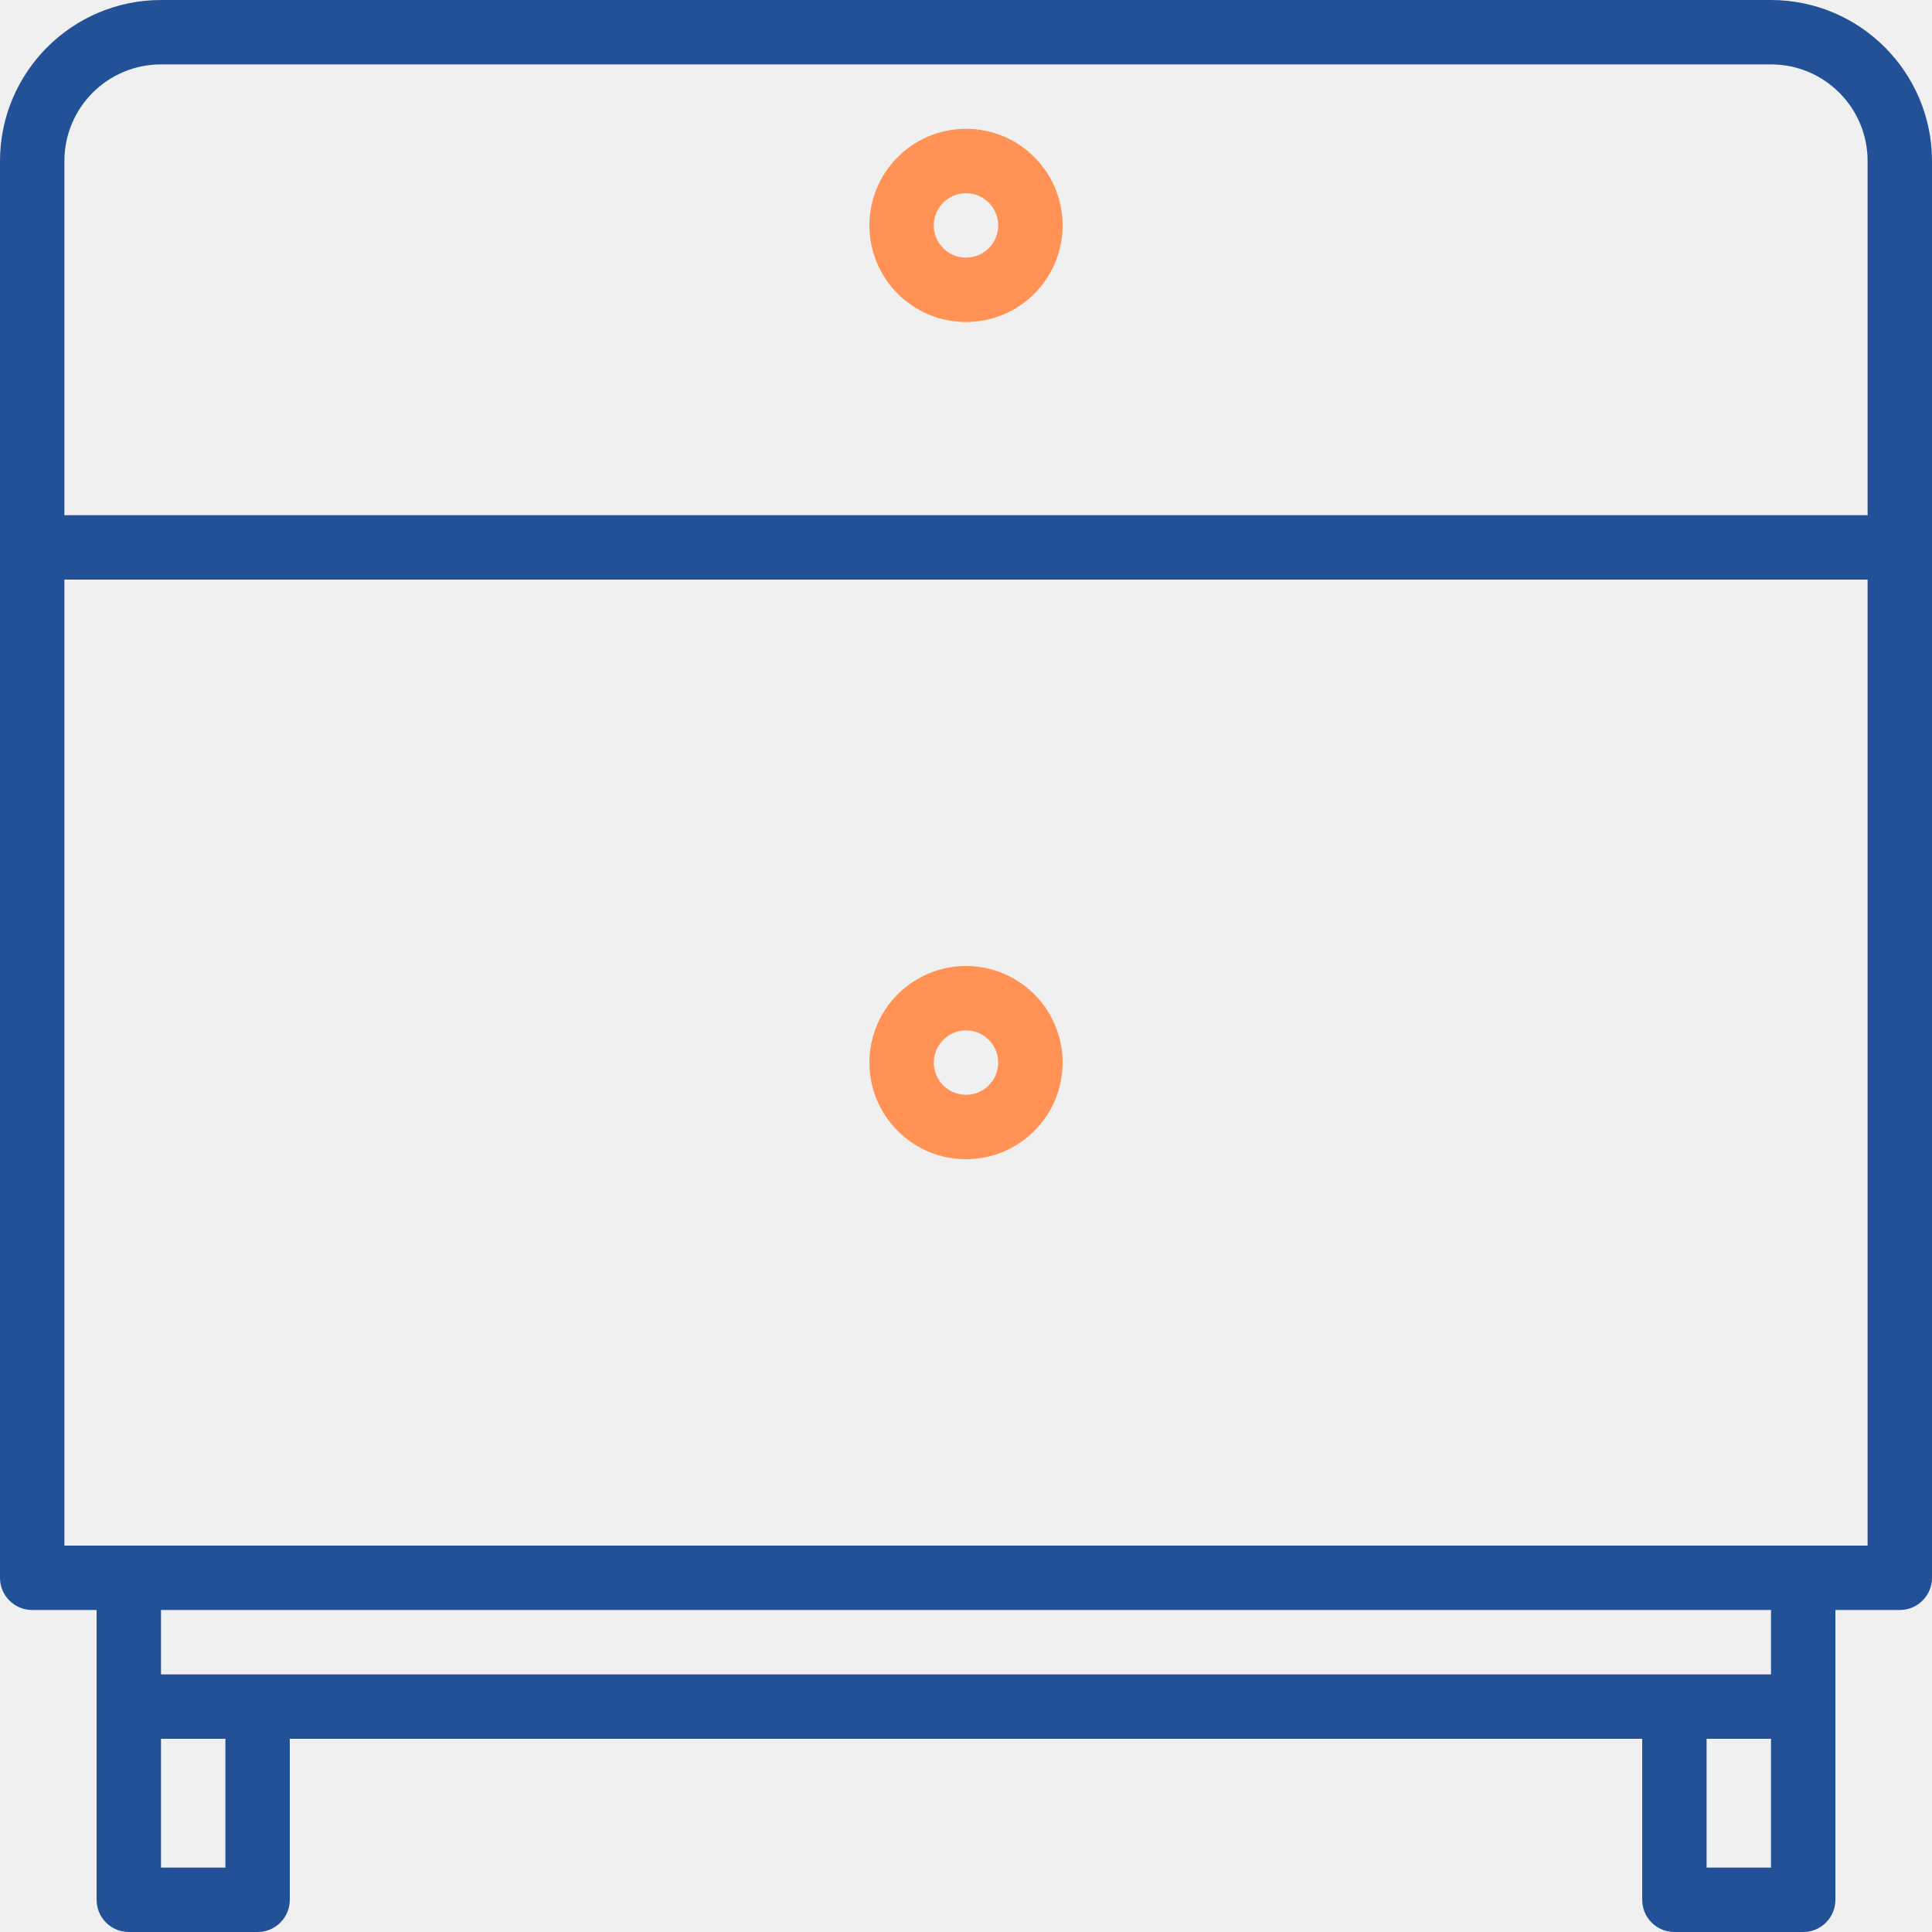
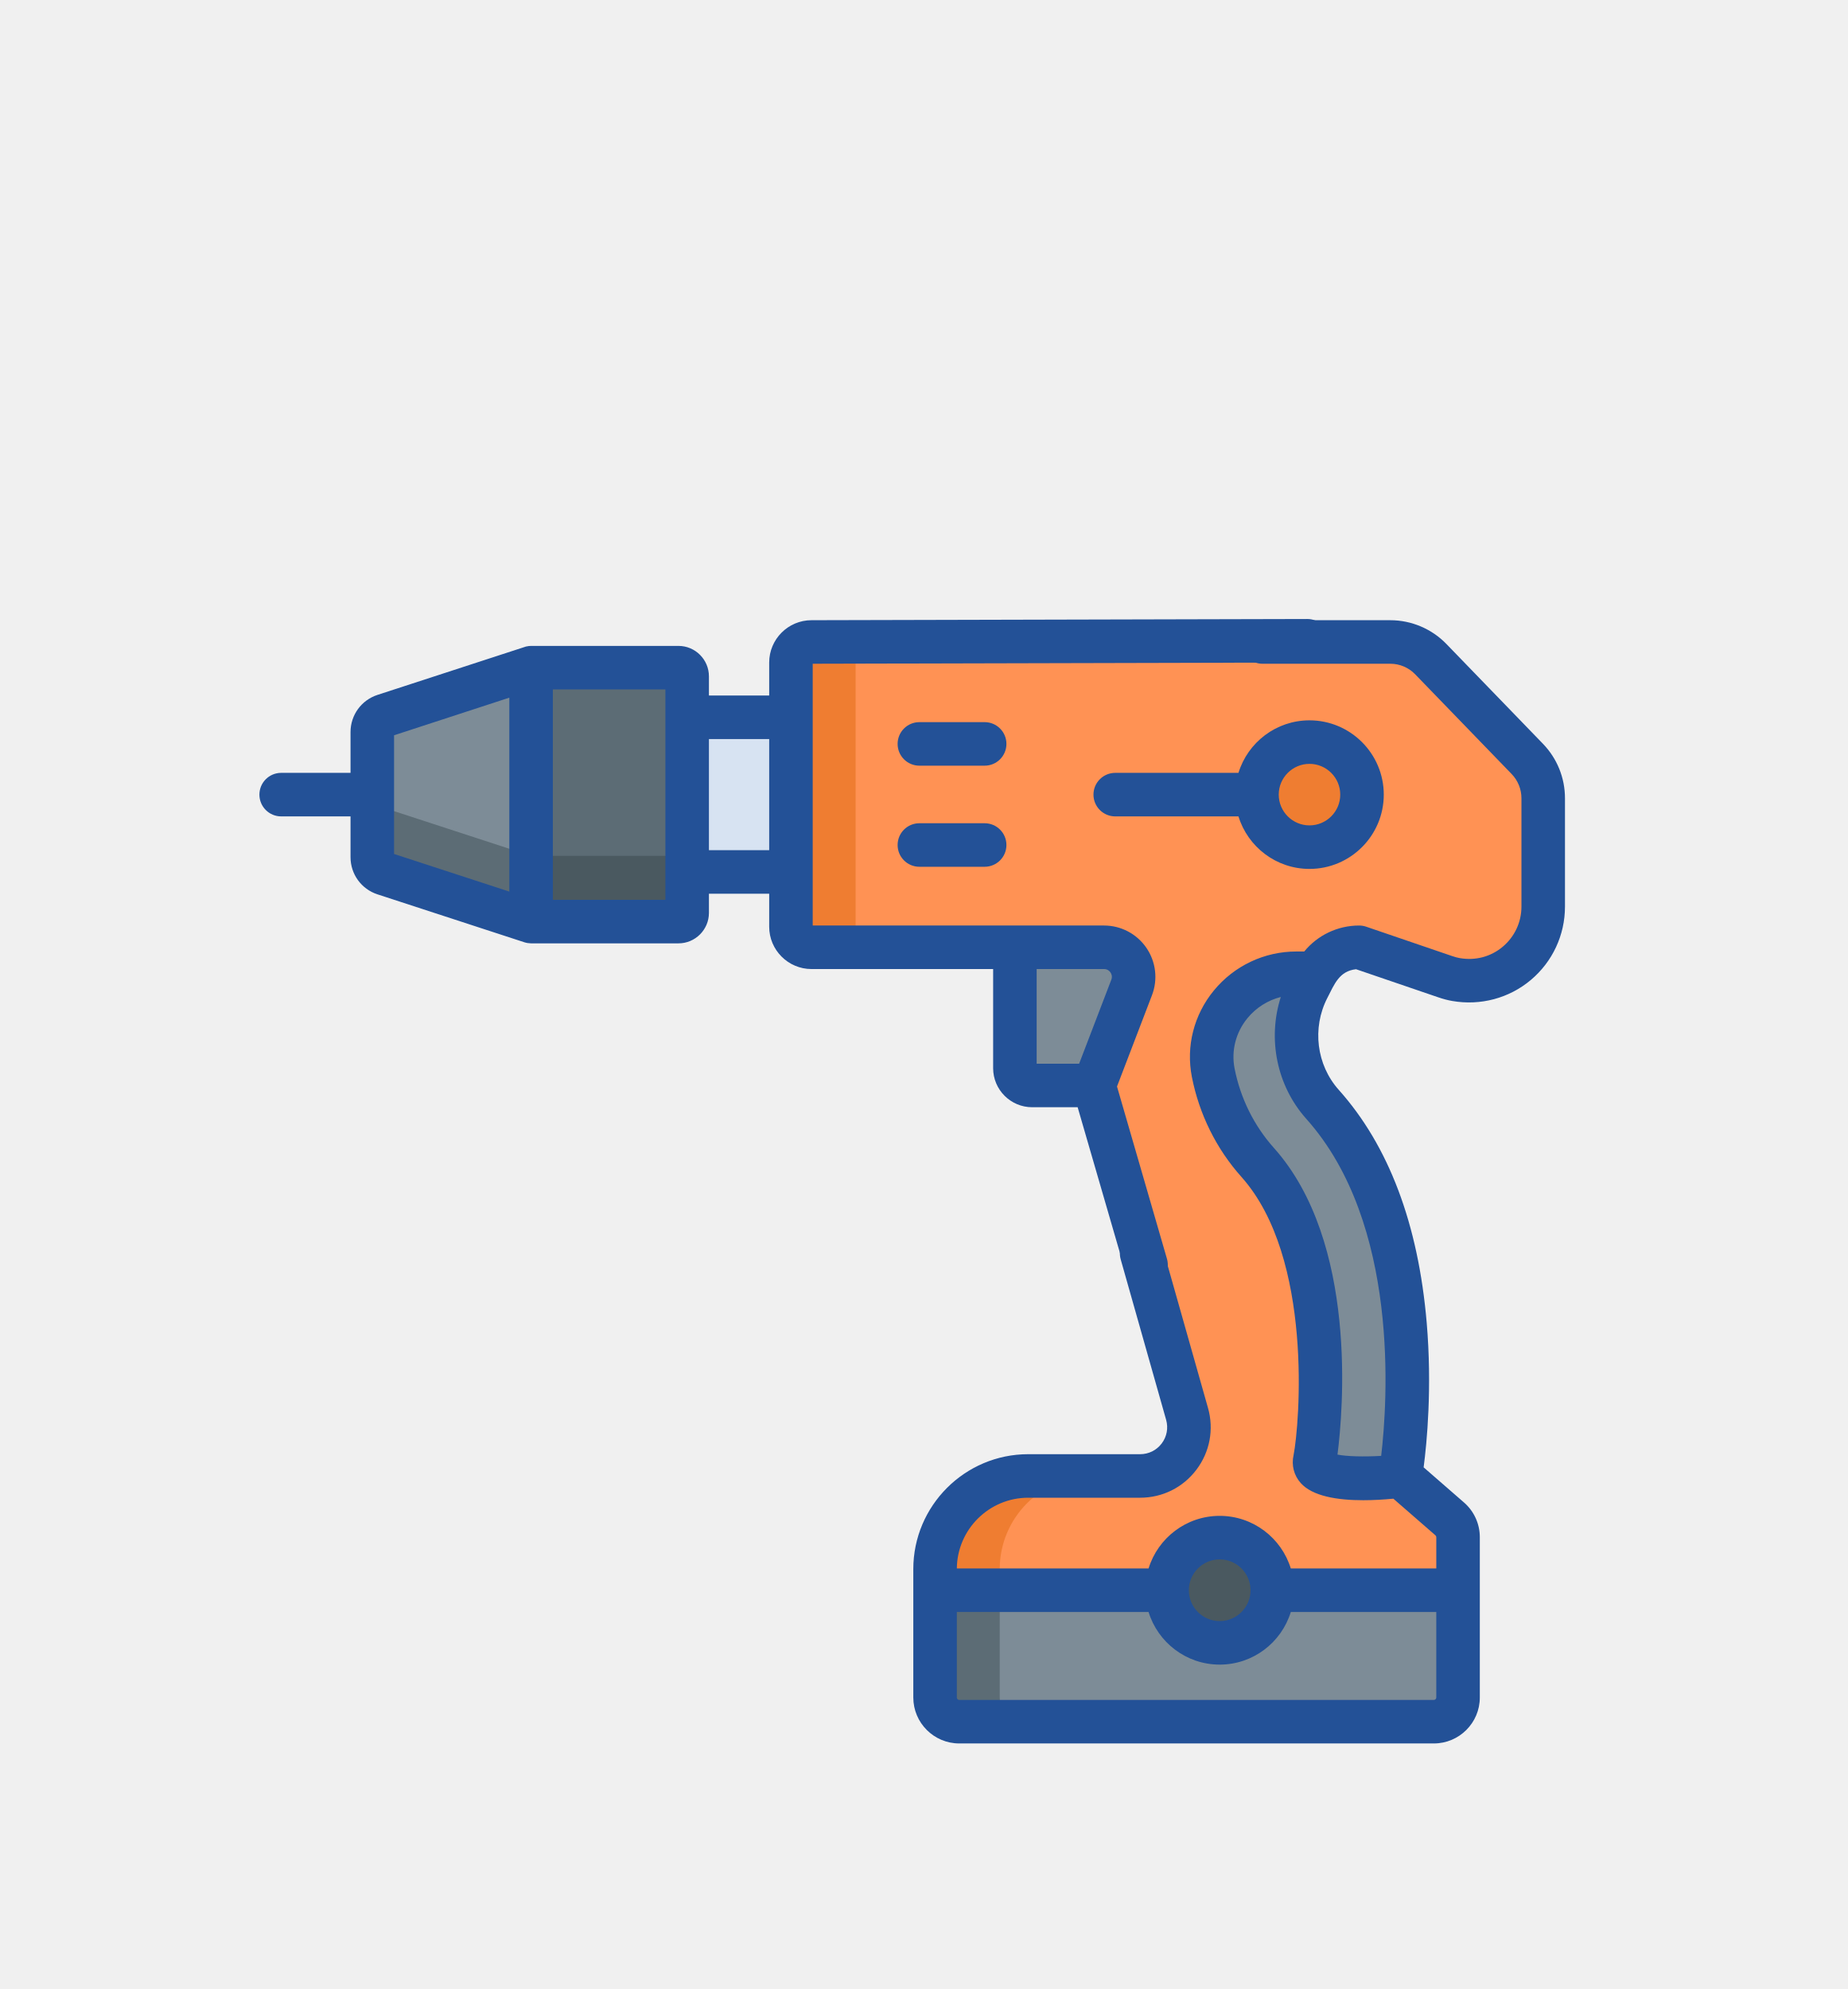
- <svg xmlns="http://www.w3.org/2000/svg" width="480" height="480" viewBox="0 0 480 480" fill="none">
-   <path d="M440 0H40C17.92 0.026 0.026 17.92 0 40V392C0 396.418 3.582 400 8 400H24V472C24 476.418 27.582 480 32 480H64C68.418 480 72 476.418 72 472V432H408V472C408 476.418 411.582 480 416 480H448C452.418 480 456 476.418 456 472V400H472C476.418 400 480 396.418 480 392V40C479.974 17.92 462.08 0.026 440 0ZM56 464H40V432H56V464ZM440 464H424V432H440V464ZM440 416H40V400H440V416ZM464 384H16V272H464V384ZM464 272H16V144H464V272ZM464 128H16V40C16 26.745 26.745 16 40 16H440C453.255 16 464 26.745 464 40V128Z" fill="#235197" />
-   <path d="M240 288C253.255 288 264 277.255 264 264C264 250.745 253.255 240 240 240C226.745 240 216 250.745 216 264C216 277.255 226.745 288 240 288ZM240 256C244.418 256 248 259.582 248 264C248 268.418 244.418 272 240 272C235.582 272 232 268.418 232 264C232 259.582 235.582 256 240 256Z" fill="#FF9254" />
-   <path d="M240 32C226.745 32 216 42.745 216 56C216 69.255 226.745 80 240 80C253.255 80 264 69.255 264 56C264 42.745 253.255 32 240 32ZM240 64C235.582 64 232 60.418 232 56C232 51.582 235.582 48 240 48C244.418 48 248 51.582 248 56C248 60.418 244.418 64 240 64Z" fill="#FF9254" />
+ <svg xmlns="http://www.w3.org/2000/svg" width="406" height="437" viewBox="0 0 406 437" fill="none">
+   <g clip-path="url(#clip0)">
+     <path d="M150.991 191.578H173.794V157.596H150.991V191.578Z" fill="#D7E3F2" />
+     <path d="M178.312 141.047H305.509C308.85 141.047 312.049 142.403 314.373 144.804L335.578 166.719C337.831 169.047 339.09 172.159 339.09 175.399V199.197C339.09 209.133 330.181 216.988 319.915 215.211C319.117 215.072 318.333 214.852 317.566 214.59L298.641 208.125C294.651 208.125 290.987 210.314 289.103 213.83C288.563 214.838 287.984 215.936 287.394 217.086C283.098 225.456 284.33 235.625 290.602 242.638C315.021 269.947 308.768 317.336 307.816 323.59C307.75 324.022 307.909 324.456 308.239 324.743L318.553 333.72C319.712 334.73 320.378 336.191 320.378 337.728V372.953C320.378 375.887 317.999 378.266 315.064 378.266H210.774C207.84 378.266 205.461 375.887 205.461 372.953V344.752C205.461 333.445 214.627 324.279 225.934 324.279H250.527C257.633 324.279 262.77 317.486 260.834 310.648L240.405 238.486H226.797C224.702 238.486 223.002 236.787 223.002 234.691V208.126H178.311C175.817 208.126 173.794 206.103 173.794 203.608V145.564C173.796 143.069 175.817 141.047 178.312 141.047Z" fill="#FF9254" />
+     <path d="M225.934 324.279H240.145C228.838 324.279 219.672 333.445 219.672 344.751V372.953C219.672 375.887 222.051 378.266 224.985 378.266H210.774C207.84 378.266 205.461 375.887 205.461 372.953V344.752C205.461 333.445 214.627 324.279 225.934 324.279Z" fill="#EF7D31" />
+     <path d="M178.312 141.047H192.523C190.028 141.047 188.006 143.069 188.006 145.564V203.609C188.006 206.104 190.028 208.126 192.523 208.126H178.312C175.817 208.126 173.795 206.104 173.795 203.609V145.564C173.796 143.069 175.817 141.047 178.312 141.047Z" fill="#EF7D31" />
+     <path d="M289.103 213.831C288.563 214.839 287.984 215.937 287.394 217.087C283.098 225.457 284.33 235.626 290.602 242.639C315.021 269.948 308.768 317.336 307.816 323.591C307.779 323.829 307.818 324.066 307.909 324.28C307.909 324.28 287.504 326.707 288.908 320.716C289.321 318.951 295.36 276.654 276.342 255.385C271.288 249.733 268 242.888 266.584 235.684C264.352 224.332 273.289 213.831 284.859 213.831H289.103Z" fill="#7D8C97" />
+     <path d="M320.378 349.387V372.953C320.378 375.887 317.999 378.267 315.064 378.267H210.774C207.84 378.267 205.461 375.888 205.461 372.953V349.387H320.378Z" fill="#7D8C97" />
+     <path d="M219.671 372.953C219.671 375.887 222.05 378.267 224.984 378.267H210.774C207.839 378.267 205.46 375.888 205.46 372.953V349.387H219.671V372.953H219.671Z" fill="#5C6C75" />
+     <path d="M116.698 146.692V202.48L84.423 191.949C82.861 191.439 81.805 189.983 81.805 188.341V160.831C81.805 159.188 82.861 157.732 84.423 157.223L116.698 146.692Z" fill="#7D8C97" />
+     <path d="M84.423 177.509L116.698 188.04V202.481L84.423 191.949C82.861 191.44 81.805 189.984 81.805 188.341V173.901C81.805 175.543 82.861 176.999 84.423 177.509Z" fill="#5C6C75" />
+     <path d="M149.079 146.692H116.698V202.48H149.079C150.135 202.48 150.991 201.624 150.991 200.567V148.605C150.991 147.548 150.135 146.692 149.079 146.692Z" fill="#5C6C75" />
+     <path d="M150.991 186.126V200.567C150.991 201.624 150.135 202.48 149.079 202.48H116.698V188.039H149.079C150.135 188.039 150.991 187.183 150.991 186.126Z" fill="#4A5960" />
+     <path d="M223.003 234.691V208.126H242.592C247.148 208.126 250.29 212.694 248.659 216.948L240.406 238.486H226.798C224.702 238.486 223.003 236.787 223.003 234.691Z" fill="#7D8C97" />
+     <path d="M268.002 360.946C261.618 360.946 256.443 355.771 256.443 349.387C256.443 343.003 261.618 337.828 268.002 337.828C274.386 337.828 279.561 343.003 279.561 349.387C279.561 355.771 274.386 360.946 268.002 360.946Z" fill="#4A5960" />
+     <path d="M287.734 186.126C281.36 186.126 276.193 180.96 276.193 174.586C276.193 168.212 281.36 163.045 287.734 163.045C294.107 163.045 299.274 168.212 299.274 174.586C299.274 180.96 294.107 186.126 287.734 186.126Z" fill="#EF7D31" />
+     <path d="M61.782 169.804C64.423 169.804 77.023 169.804 77.023 169.804V160.831C77.023 157.109 79.401 153.832 82.939 152.677C82.939 152.677 115.455 142.077 115.571 142.05C115.96 141.954 116.407 141.911 116.689 141.911H149.079C152.77 141.911 155.773 144.914 155.773 148.605V152.814H169.014V145.563C169.014 140.436 173.185 136.265 178.313 136.265L287.265 136C289.906 136 292.047 138.141 292.047 140.782C292.047 143.423 289.906 145.563 287.265 145.563L178.577 145.829V203.344H242.592C246.306 203.344 249.78 205.171 251.886 208.232C253.99 211.292 254.454 215.191 253.124 218.659L245.44 238.713L256.422 276.596C257.142 279.137 255.665 281.78 253.124 282.499C252.689 282.622 252.251 282.682 251.819 282.682C249.734 282.682 247.817 281.306 247.221 279.201L236.791 243.268H226.799C222.069 243.268 218.222 239.42 218.222 234.691V212.907H178.313C173.185 212.907 169.014 208.736 169.014 203.609V196.359H155.773V200.568C155.773 204.259 152.77 207.263 149.079 207.263H116.699C116.685 207.263 116.671 207.26 116.656 207.26C116.215 207.257 115.68 207.176 115.227 207.029L82.939 196.495C79.401 195.341 77.024 192.063 77.024 188.341V179.368H61.782C59.14 179.368 57 177.227 57 174.587C57 171.946 59.14 169.804 61.782 169.804ZM237.117 233.704L244.194 215.237C244.475 214.504 244.197 213.928 244.006 213.651C243.815 213.373 243.377 212.907 242.592 212.907H227.784V233.705L237.117 233.704ZM169.013 186.795V162.377H155.772V186.795H169.013ZM146.21 151.474H121.48V197.698H146.21V151.474ZM86.587 187.625L111.916 195.89V153.282L86.587 161.546V187.625Z" fill="#235197" />
+     <path d="M225.934 319.498H250.528C252.403 319.498 254.127 318.64 255.258 317.145C256.389 315.649 256.745 313.757 256.234 311.952L246.247 276.677C245.528 274.136 247.004 271.493 249.545 270.774C252.086 270.056 254.728 271.531 255.448 274.072L265.435 309.346C266.769 314.061 265.84 319.006 262.885 322.913C259.93 326.821 255.425 329.062 250.526 329.062H225.933C217.33 329.062 210.325 336.022 210.245 344.606H252.375C254.425 337.921 260.653 333.047 268.001 333.047C275.348 333.047 281.576 337.922 283.626 344.606H315.596V337.73C315.596 337.576 315.53 337.429 315.413 337.328L306.161 329.274C304.002 329.478 301.746 329.612 299.534 329.612C293.805 329.612 288.385 328.719 285.812 325.84C284.306 324.156 283.734 321.913 284.24 319.68C285.528 313.111 288.682 276.361 272.777 258.574C267.27 252.416 263.506 244.82 261.891 236.608C260.569 229.881 262.33 222.961 266.722 217.622C271.202 212.175 277.813 209.051 284.858 209.051H286.579C289.508 205.477 293.907 203.345 298.641 203.345C299.167 203.345 299.689 203.432 300.186 203.602L319.112 210.067C319.725 210.277 320.256 210.419 320.731 210.501C324.207 211.103 327.575 210.212 330.213 207.991C332.816 205.8 334.308 202.596 334.308 199.199V175.4C334.308 173.391 333.539 171.49 332.142 170.046L310.937 148.131C309.522 146.669 307.544 145.83 305.51 145.83H277.398C274.757 145.83 272.617 143.689 272.617 141.048C272.617 138.408 274.757 136.267 277.398 136.267H305.51C310.121 136.267 314.604 138.167 317.81 141.481L339.014 163.396C342.147 166.633 343.872 170.896 343.872 175.4V199.199C343.872 205.424 341.138 211.296 336.372 215.307C331.608 219.317 325.314 221.003 319.099 219.924C318.122 219.754 317.115 219.49 316.021 219.116L297.958 212.946C294.275 213.361 293.238 216.174 291.648 219.271C288.261 225.87 289.273 233.98 294.166 239.452C305.136 251.72 311.636 268.929 313.488 290.604C314.705 304.855 313.519 317.004 312.814 322.387L321.693 330.115C323.896 332.033 325.16 334.808 325.16 337.73V372.954C325.16 378.52 320.631 383.049 315.065 383.049H210.774C205.208 383.049 200.68 378.52 200.68 372.954V344.754C200.679 330.828 212.009 319.498 225.934 319.498V319.498ZM287.037 245.827C280.525 238.545 278.485 228.238 281.431 219.045C278.587 219.766 276.02 221.372 274.108 223.697C271.539 226.819 270.507 230.853 271.276 234.763C272.559 241.291 275.543 247.319 279.906 252.199C298.424 272.909 295.101 310.143 293.886 319.586C295.909 319.989 299.615 320.095 303.487 319.869C304.876 308.05 307.635 268.864 287.037 245.827V245.827ZM268.002 342.611C264.265 342.611 261.225 345.651 261.225 349.388C261.225 353.125 264.265 356.165 268.002 356.165C271.739 356.165 274.779 353.125 274.779 349.388C274.779 345.651 271.739 342.611 268.002 342.611ZM210.774 373.486H315.064C315.357 373.486 315.595 373.247 315.595 372.955V354.17H283.627C281.577 360.855 275.349 365.729 268.001 365.729C260.654 365.729 254.426 360.855 252.376 354.17H210.242V372.955C210.243 373.247 210.481 373.486 210.774 373.486V373.486Z" fill="#235197" />
+     <path d="M216.359 168.225H202.014C199.373 168.225 197.232 166.084 197.232 163.443C197.232 160.802 199.373 158.661 202.014 158.661H216.359C219 158.661 221.141 160.802 221.141 163.443C221.141 166.084 219 168.225 216.359 168.225Z" fill="#235197" />
+     <path d="M216.359 190.436H202.014C199.373 190.436 197.232 188.295 197.232 185.655C197.232 183.014 199.373 180.873 202.014 180.873H216.359C219 180.873 221.141 183.014 221.141 185.655C221.141 188.295 219 190.436 216.359 190.436Z" fill="#235197" />
+     <path d="M287.734 158.264C296.734 158.264 304.056 165.585 304.056 174.586C304.056 183.586 296.734 190.908 287.734 190.908C280.397 190.908 274.177 186.042 272.128 179.368H245.05C242.409 179.368 240.268 177.227 240.268 174.586C240.268 171.945 242.409 169.804 245.05 169.804H272.128C274.177 163.13 280.397 158.264 287.734 158.264ZM287.734 181.345C291.46 181.345 294.493 178.312 294.493 174.586C294.493 170.859 291.46 167.827 287.734 167.827C284.007 167.827 280.975 170.859 280.975 174.586C280.975 178.312 284.007 181.345 287.734 181.345Z" fill="#235197" />
+   </g>
+   <defs>
+     <clipPath id="clip0">
+       <rect width="400" height="383.111" fill="white" />
+     </clipPath>
+   </defs>
</svg>
